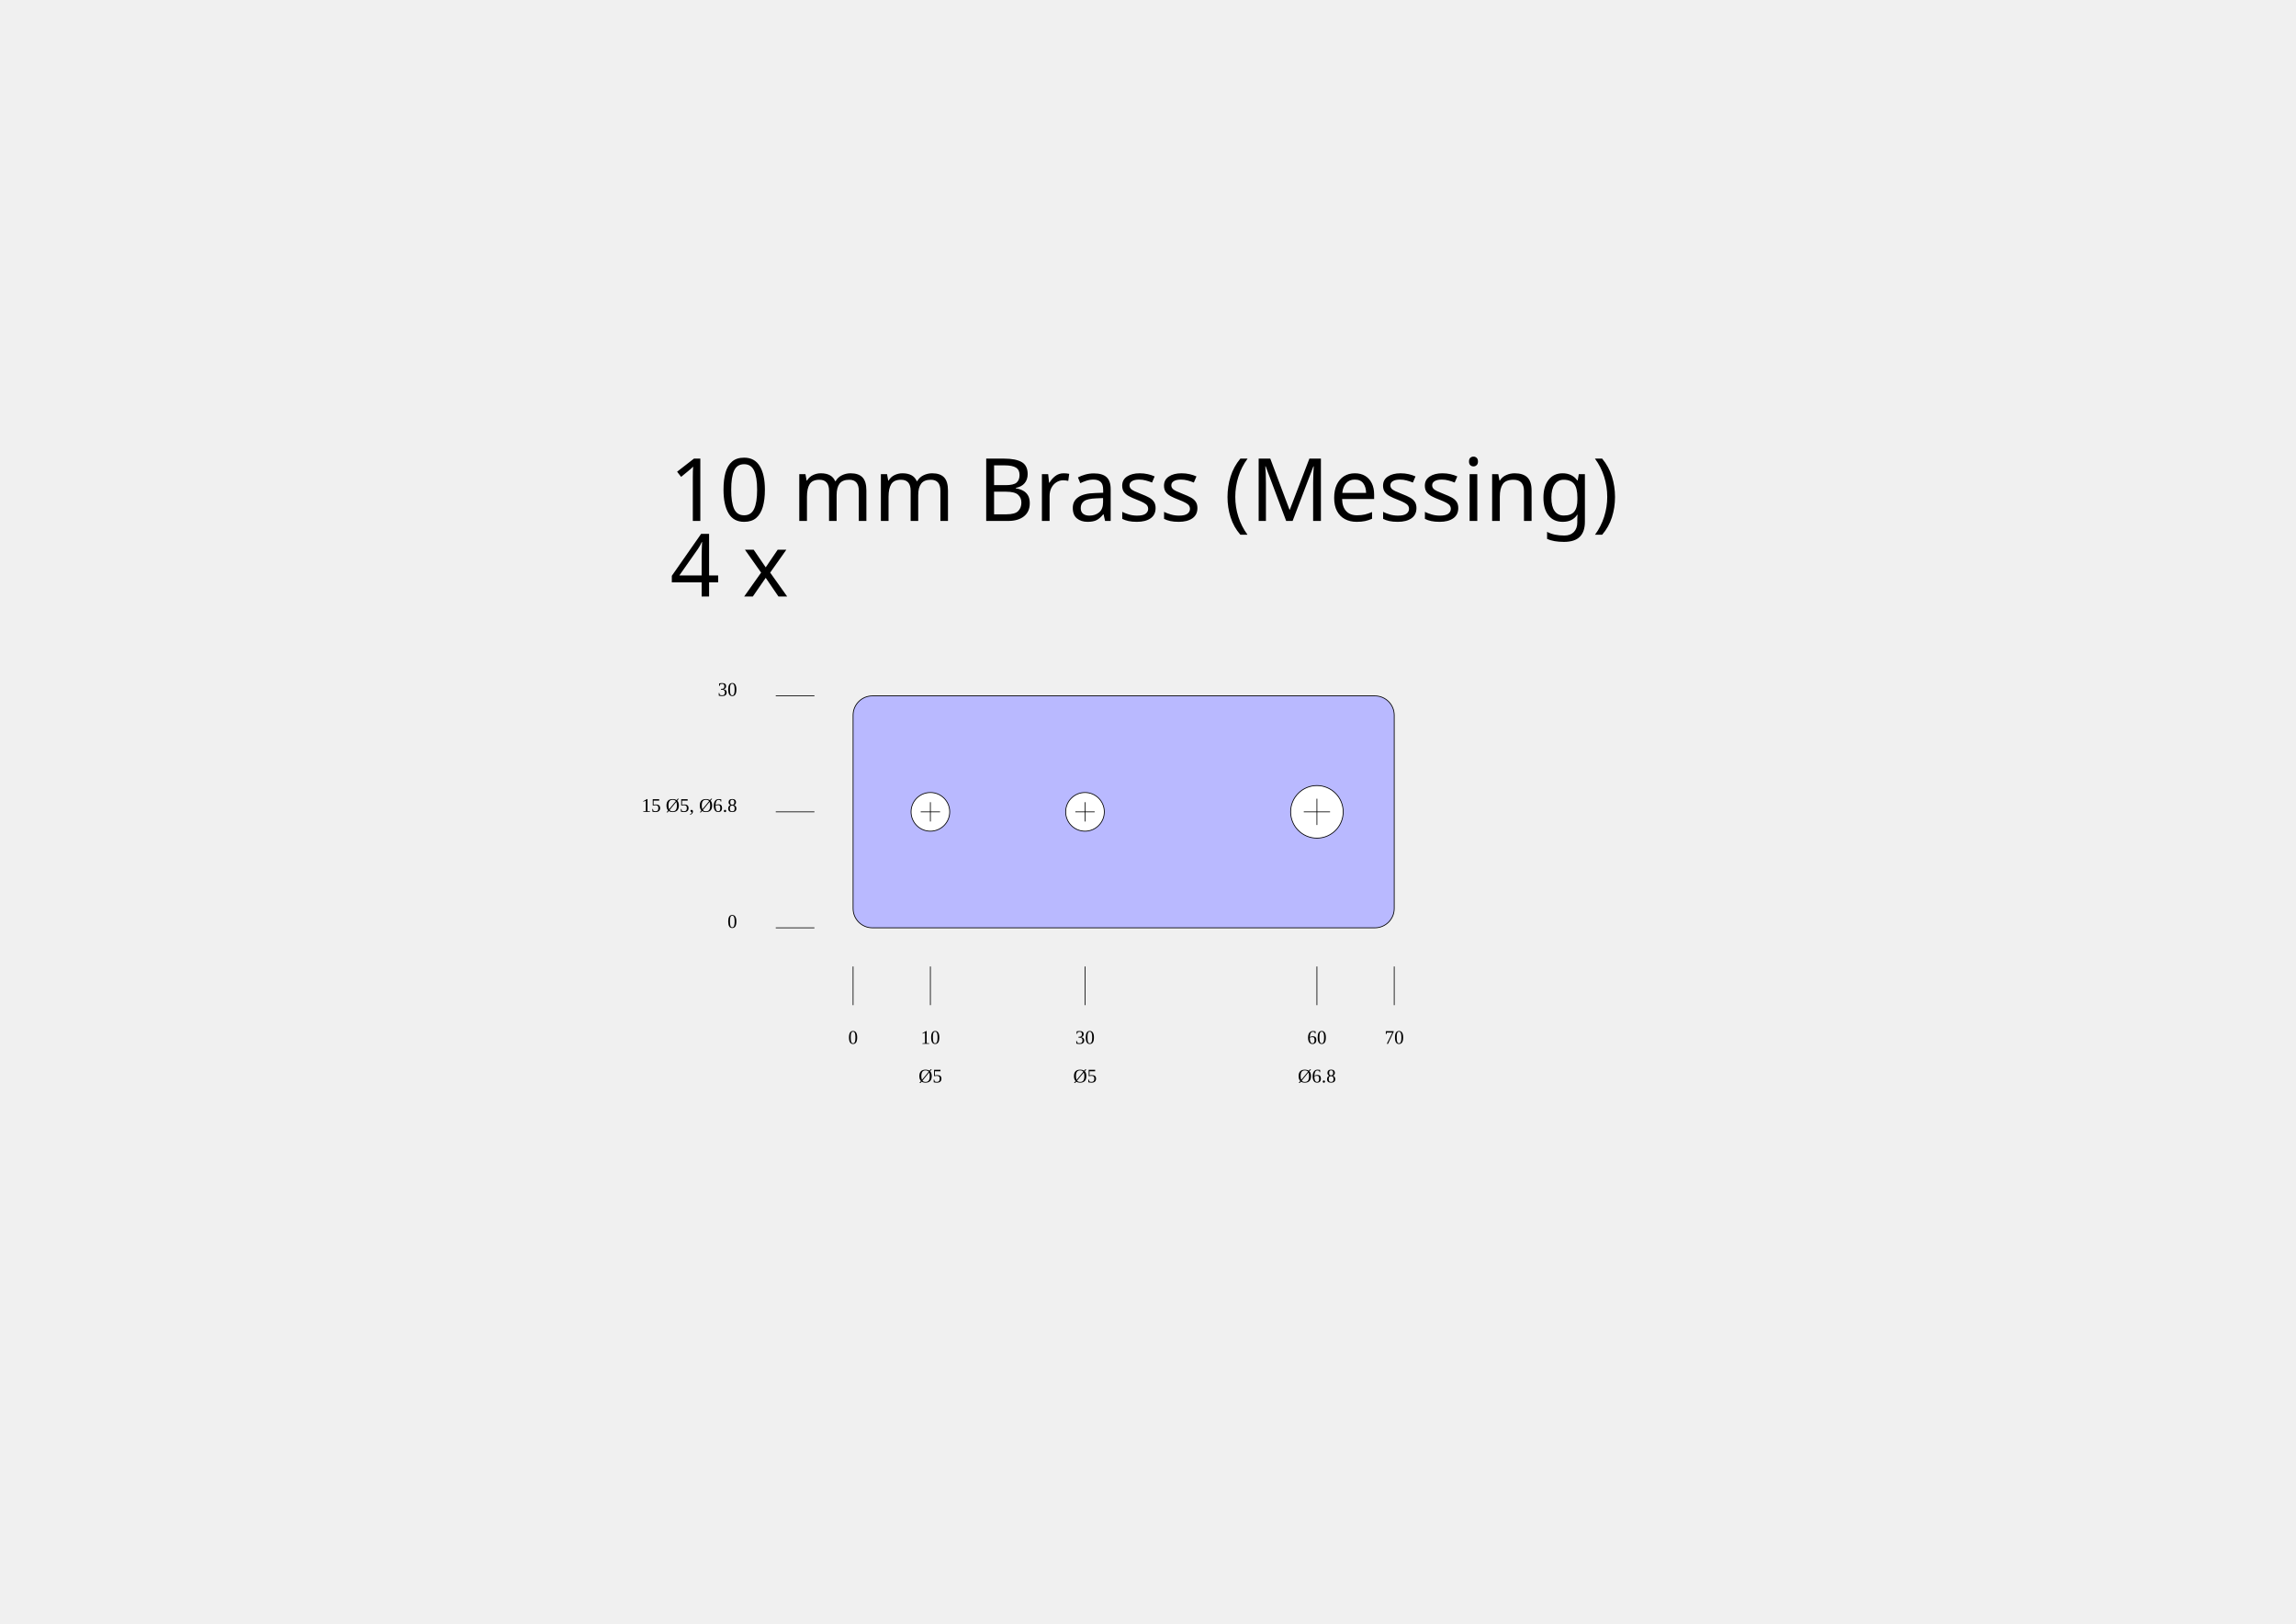
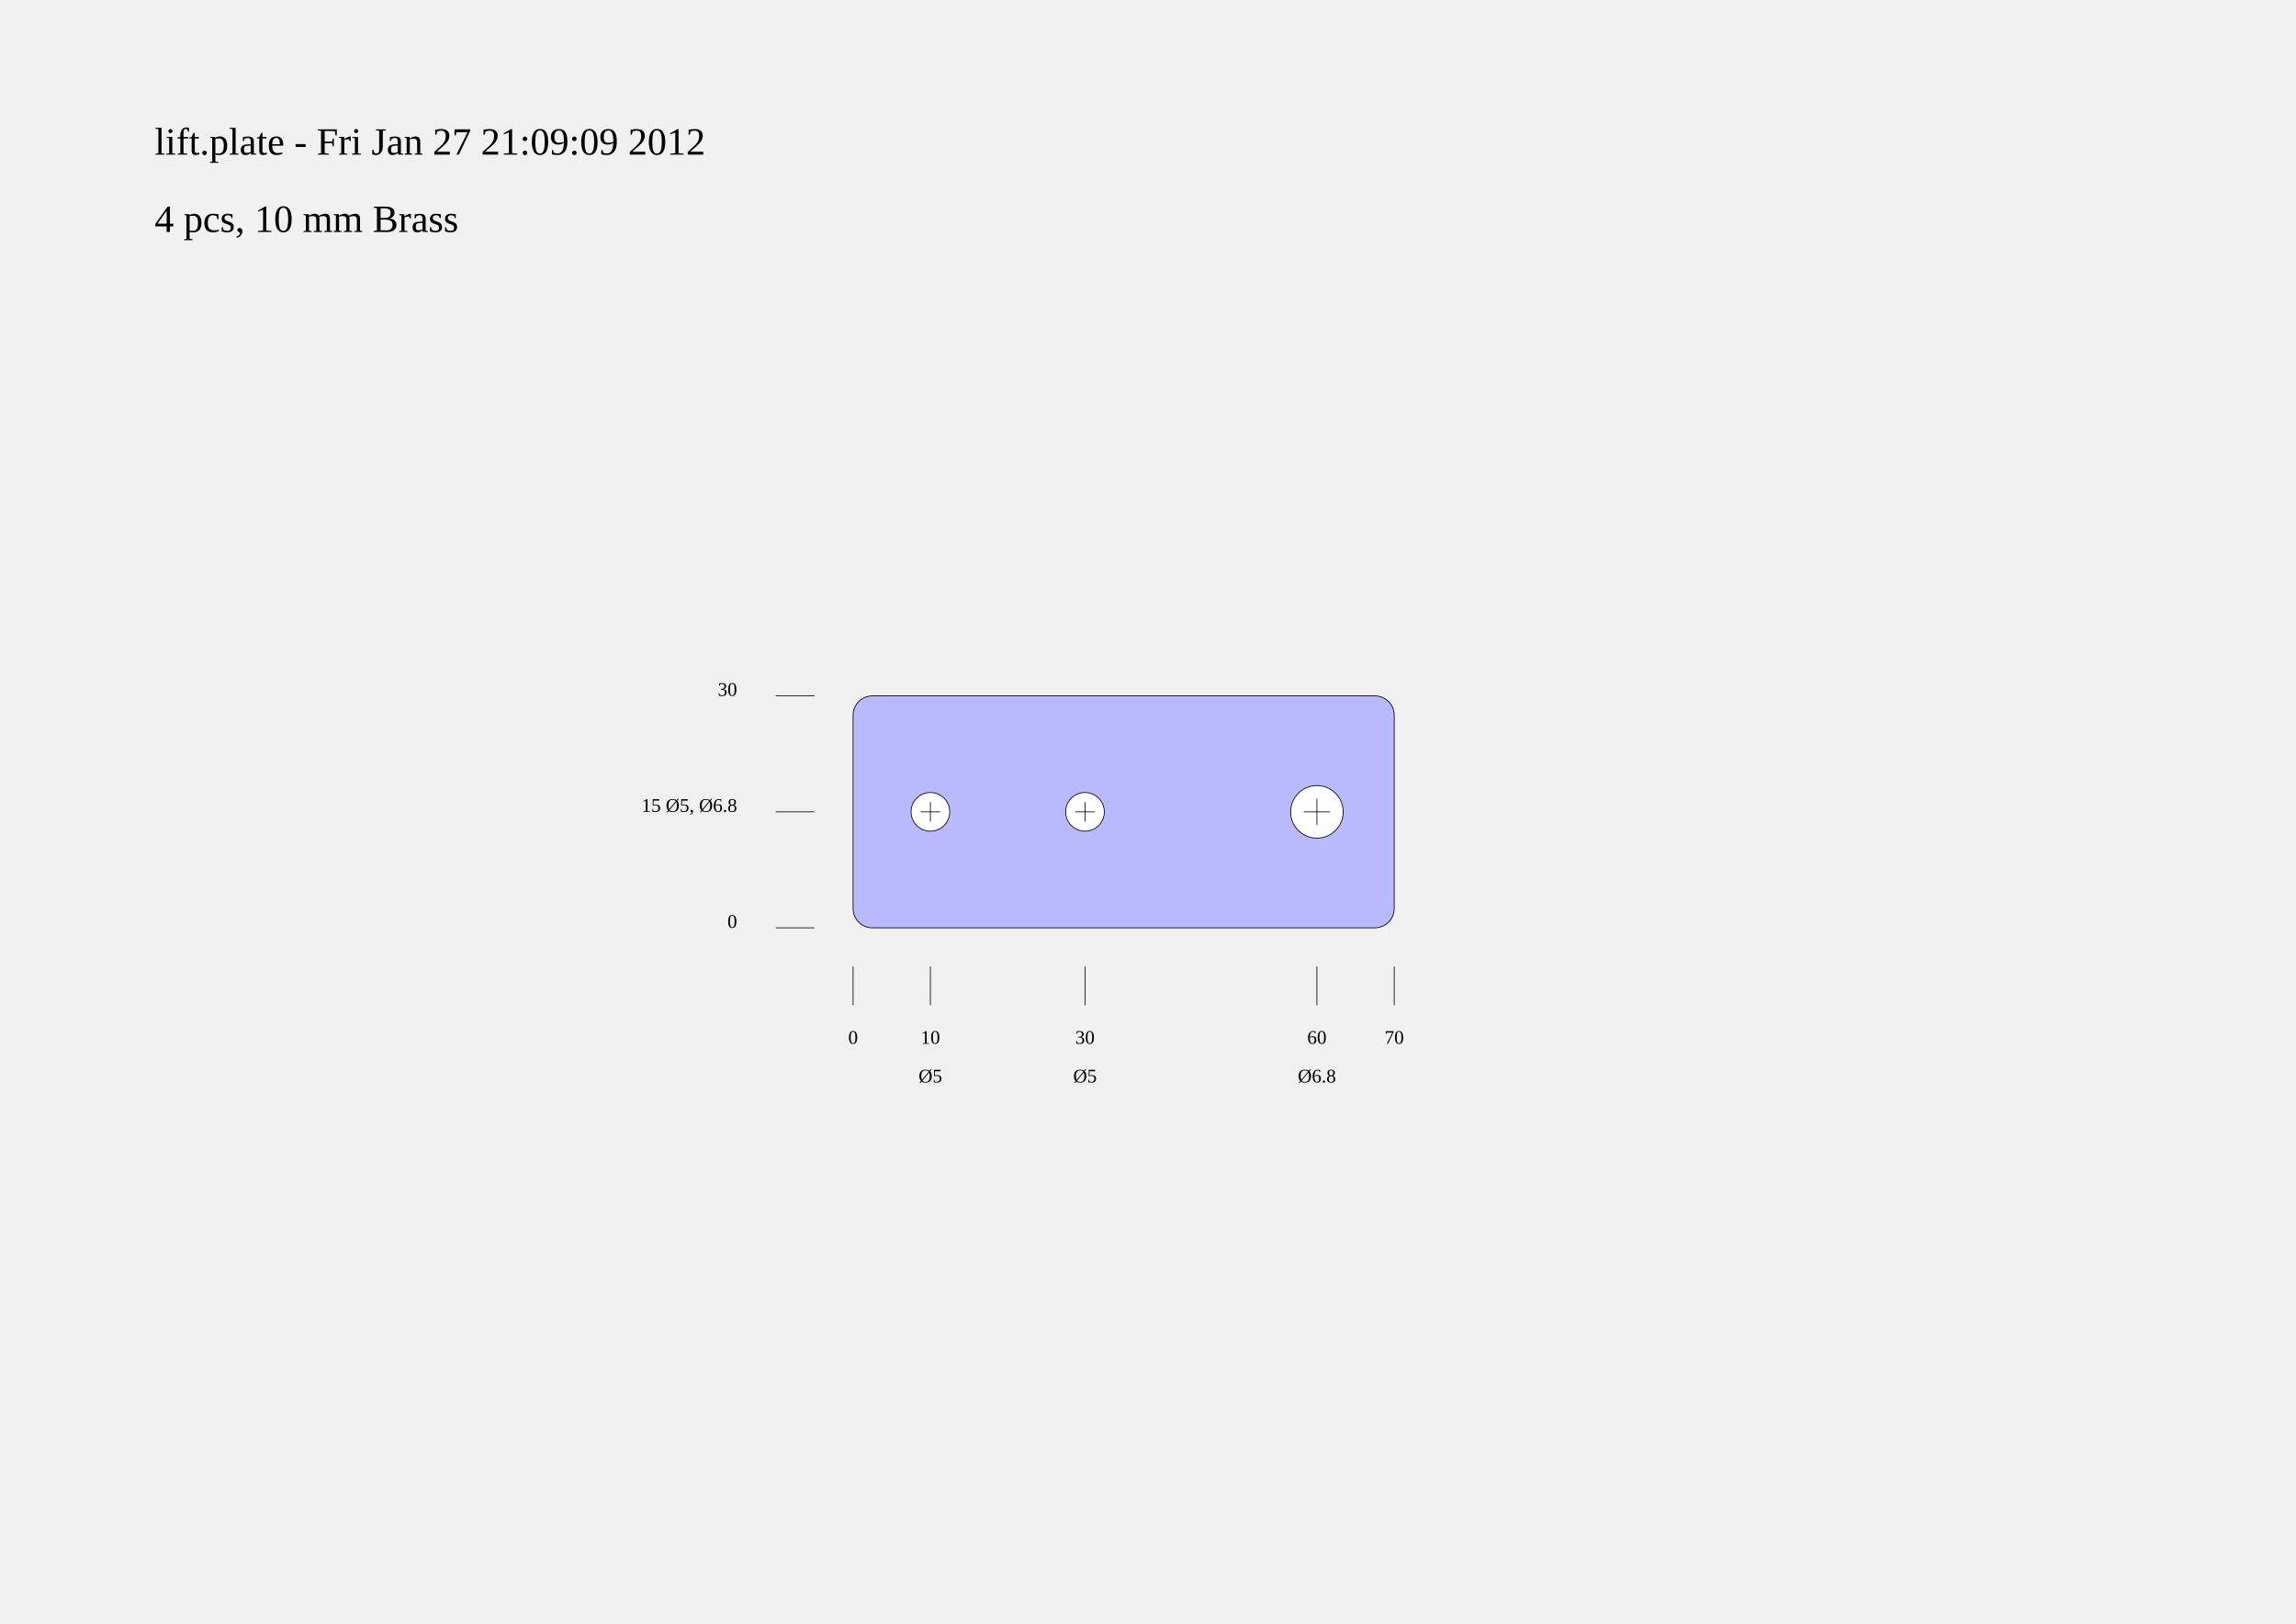
<svg xmlns="http://www.w3.org/2000/svg" width="1052.362" height="744.094" id="svg2" version="1.1">
  <defs id="defs4" />
-   <g id="layer1" style="display:inline">
+   <g id="layer1">
    <rect style="fill:#b9b9ff;fill-opacity:1;fill-rule:evenodd;stroke:#000000;stroke-width:0.354;stroke-linecap:butt;stroke-linejoin:miter;stroke-miterlimit:4;stroke-opacity:1;stroke-dasharray:none" id="platerect" width="248.031" height="106.299" x="391.004" y="318.898" ry="8.858" rx="8.858" />
  </g>
  <g id="layer2">
-     <circle cx="426.437" cy="372.047" r="8.858" style="fill:#ffffff;fill-opacity:1;stroke:#000000;stroke-width:0.354;" id="circle9" />
-     <circle cx="497.303" cy="372.047" r="8.858" style="fill:#ffffff;fill-opacity:1;stroke:#000000;stroke-width:0.354;" id="circle11" />
-     <circle cx="603.602" cy="372.047" r="12.047" style="fill:#ffffff;fill-opacity:1;stroke:#000000;stroke-width:0.354;" id="circle13" />
+     <circle cx="426.437" cy="372.047" r="8.858" style="fill:#ffffff;fill-opacity:1;stroke:#000000;stroke-width:0.354;" />
+     <circle cx="497.303" cy="372.047" r="8.858" style="fill:#ffffff;fill-opacity:1;stroke:#000000;stroke-width:0.354;" />
+     <circle cx="603.602" cy="372.047" r="12.047" style="fill:#ffffff;fill-opacity:1;stroke:#000000;stroke-width:0.354;" />
  </g>
  <g id="layer3">
-     <line x1="422.008" y1="372.047" x2="430.866" y2="372.047" style="stroke:rgb(0,0,0);stroke-width:0.345" id="line16" />
-     <line x1="426.437" y1="367.618" x2="426.437" y2="376.476" style="stroke:rgb(0,0,0);stroke-width:0.345" id="line18" />
-     <line x1="492.874" y1="372.047" x2="501.732" y2="372.047" style="stroke:rgb(0,0,0);stroke-width:0.345" id="line20" />
-     <line x1="497.303" y1="367.618" x2="497.303" y2="376.476" style="stroke:rgb(0,0,0);stroke-width:0.345" id="line22" />
-     <line x1="597.579" y1="372.047" x2="609.626" y2="372.047" style="stroke:rgb(0,0,0);stroke-width:0.345" id="line24" />
-     <line x1="603.602" y1="366.024" x2="603.602" y2="378.071" style="stroke:rgb(0,0,0);stroke-width:0.345" id="line26" />
+     <line x1="422.008" y1="372.047" x2="430.866" y2="372.047" style="stroke:rgb(0,0,0);stroke-width:0.345" />
+     <line x1="426.437" y1="367.618" x2="426.437" y2="376.476" style="stroke:rgb(0,0,0);stroke-width:0.345" />
+     <line x1="492.874" y1="372.047" x2="501.732" y2="372.047" style="stroke:rgb(0,0,0);stroke-width:0.345" />
+     <line x1="497.303" y1="367.618" x2="497.303" y2="376.476" style="stroke:rgb(0,0,0);stroke-width:0.345" />
+     <line x1="597.579" y1="372.047" x2="609.626" y2="372.047" style="stroke:rgb(0,0,0);stroke-width:0.345" />
+     <line x1="603.602" y1="366.024" x2="603.602" y2="378.071" style="stroke:rgb(0,0,0);stroke-width:0.345" />
  </g>
  <g id="layer4">
-     <line x1="639.035" y1="442.913" x2="639.035" y2="460.63" style="stroke:rgb(0,0,0);stroke-width:0.345" id="line29" />
-     <text x="639.035" y="478.346" font-size="8.858" text-anchor="middle" id="text31">70</text>
-     <line x1="603.602" y1="442.913" x2="603.602" y2="460.63" style="stroke:rgb(0,0,0);stroke-width:0.345" id="line33" />
-     <text x="603.602" y="478.346" font-size="8.858" text-anchor="middle" id="text35">60</text>
-     <text x="603.602" y="496.063" font-size="8.858" text-anchor="middle" id="text37">Ø6.8</text>
-     <line x1="497.303" y1="442.913" x2="497.303" y2="460.63" style="stroke:rgb(0,0,0);stroke-width:0.345" id="line39" />
-     <text x="497.303" y="478.346" font-size="8.858" text-anchor="middle" id="text41">30</text>
-     <text x="497.303" y="496.063" font-size="8.858" text-anchor="middle" id="text43">Ø5</text>
-     <line x1="426.437" y1="442.913" x2="426.437" y2="460.63" style="stroke:rgb(0,0,0);stroke-width:0.345" id="line45" />
-     <text x="426.437" y="478.346" font-size="8.858" text-anchor="middle" id="text47">10</text>
-     <text x="426.437" y="496.063" font-size="8.858" text-anchor="middle" id="text49">Ø5</text>
-     <line x1="391.004" y1="442.913" x2="391.004" y2="460.63" style="stroke:rgb(0,0,0);stroke-width:0.345" id="line51" />
-     <text x="391.004" y="478.346" font-size="8.858" text-anchor="middle" id="text53">0</text>
-     <line x1="373.287" y1="318.898" x2="355.571" y2="318.898" style="stroke:rgb(0,0,0);stroke-width:0.345" id="line55" />
-     <text x="337.854" y="318.898" font-size="8.858" text-anchor="end" id="text57">30</text>
-     <line x1="373.287" y1="372.047" x2="355.571" y2="372.047" style="stroke:rgb(0,0,0);stroke-width:0.345" id="line59" />
-     <text x="337.854" y="372.047" font-size="8.858" text-anchor="end" id="text61">15 Ø5, Ø6.8</text>
-     <line x1="373.287" y1="425.197" x2="355.571" y2="425.197" style="stroke:rgb(0,0,0);stroke-width:0.345" id="line63" />
-     <text x="337.854" y="425.197" font-size="8.858" text-anchor="end" id="text65">0</text>
-     <text xml:space="preserve" style="display:inline;font-size:40px;font-style:normal;font-weight:normal;line-height:125%;letter-spacing:0px;word-spacing:0px;fill:#000000;fill-opacity:1;stroke:none;font-family:Sans" x="306.786" y="238.737" id="text3042">
-       <tspan id="tspan3044" x="306.786" y="238.737">10 mm Brass (Messing)</tspan>
-     </text>
-     <text xml:space="preserve" style="font-size:40px;font-style:normal;font-weight:normal;line-height:125%;letter-spacing:0px;word-spacing:0px;fill:#000000;fill-opacity:1;stroke:none;font-family:Sans" x="307.086" y="273.363" id="text3052">
-       <tspan id="tspan3054" x="307.086" y="273.363">4 x</tspan>
-     </text>
+     <line x1="639.035" y1="442.913" x2="639.035" y2="460.63" style="stroke:rgb(0,0,0);stroke-width:0.345" />
+     <text x="639.035" y="478.346" font-size="8.858" text-anchor="middle">70</text>
+     <line x1="603.602" y1="442.913" x2="603.602" y2="460.63" style="stroke:rgb(0,0,0);stroke-width:0.345" />
+     <text x="603.602" y="478.346" font-size="8.858" text-anchor="middle">60</text>
+     <text x="603.602" y="496.063" font-size="8.858" text-anchor="middle">Ø6.8</text>
+     <line x1="497.303" y1="442.913" x2="497.303" y2="460.63" style="stroke:rgb(0,0,0);stroke-width:0.345" />
+     <text x="497.303" y="478.346" font-size="8.858" text-anchor="middle">30</text>
+     <text x="497.303" y="496.063" font-size="8.858" text-anchor="middle">Ø5</text>
+     <line x1="426.437" y1="442.913" x2="426.437" y2="460.63" style="stroke:rgb(0,0,0);stroke-width:0.345" />
+     <text x="426.437" y="478.346" font-size="8.858" text-anchor="middle">10</text>
+     <text x="426.437" y="496.063" font-size="8.858" text-anchor="middle">Ø5</text>
+     <line x1="391.004" y1="442.913" x2="391.004" y2="460.63" style="stroke:rgb(0,0,0);stroke-width:0.345" />
+     <text x="391.004" y="478.346" font-size="8.858" text-anchor="middle">0</text>
+     <line x1="373.287" y1="318.898" x2="355.571" y2="318.898" style="stroke:rgb(0,0,0);stroke-width:0.345" />
+     <text x="337.854" y="318.898" font-size="8.858" text-anchor="end">30</text>
+     <line x1="373.287" y1="372.047" x2="355.571" y2="372.047" style="stroke:rgb(0,0,0);stroke-width:0.345" />
+     <text x="337.854" y="372.047" font-size="8.858" text-anchor="end">15 Ø5, Ø6.8</text>
+     <line x1="373.287" y1="425.197" x2="355.571" y2="425.197" style="stroke:rgb(0,0,0);stroke-width:0.345" />
+     <text x="337.854" y="425.197" font-size="8.858" text-anchor="end">0</text>
+   </g>
+   <g id="layer5">
+     <text x="70.866" y="106.299" font-size="17.717" text-anchor="start">4 pcs, 10 mm Brass</text>
+     <text x="70.866" y="70.866" font-size="17.717" text-anchor="start">lift.plate - Fri Jan 27 21:09:09 2012</text>
  </g>
</svg>
